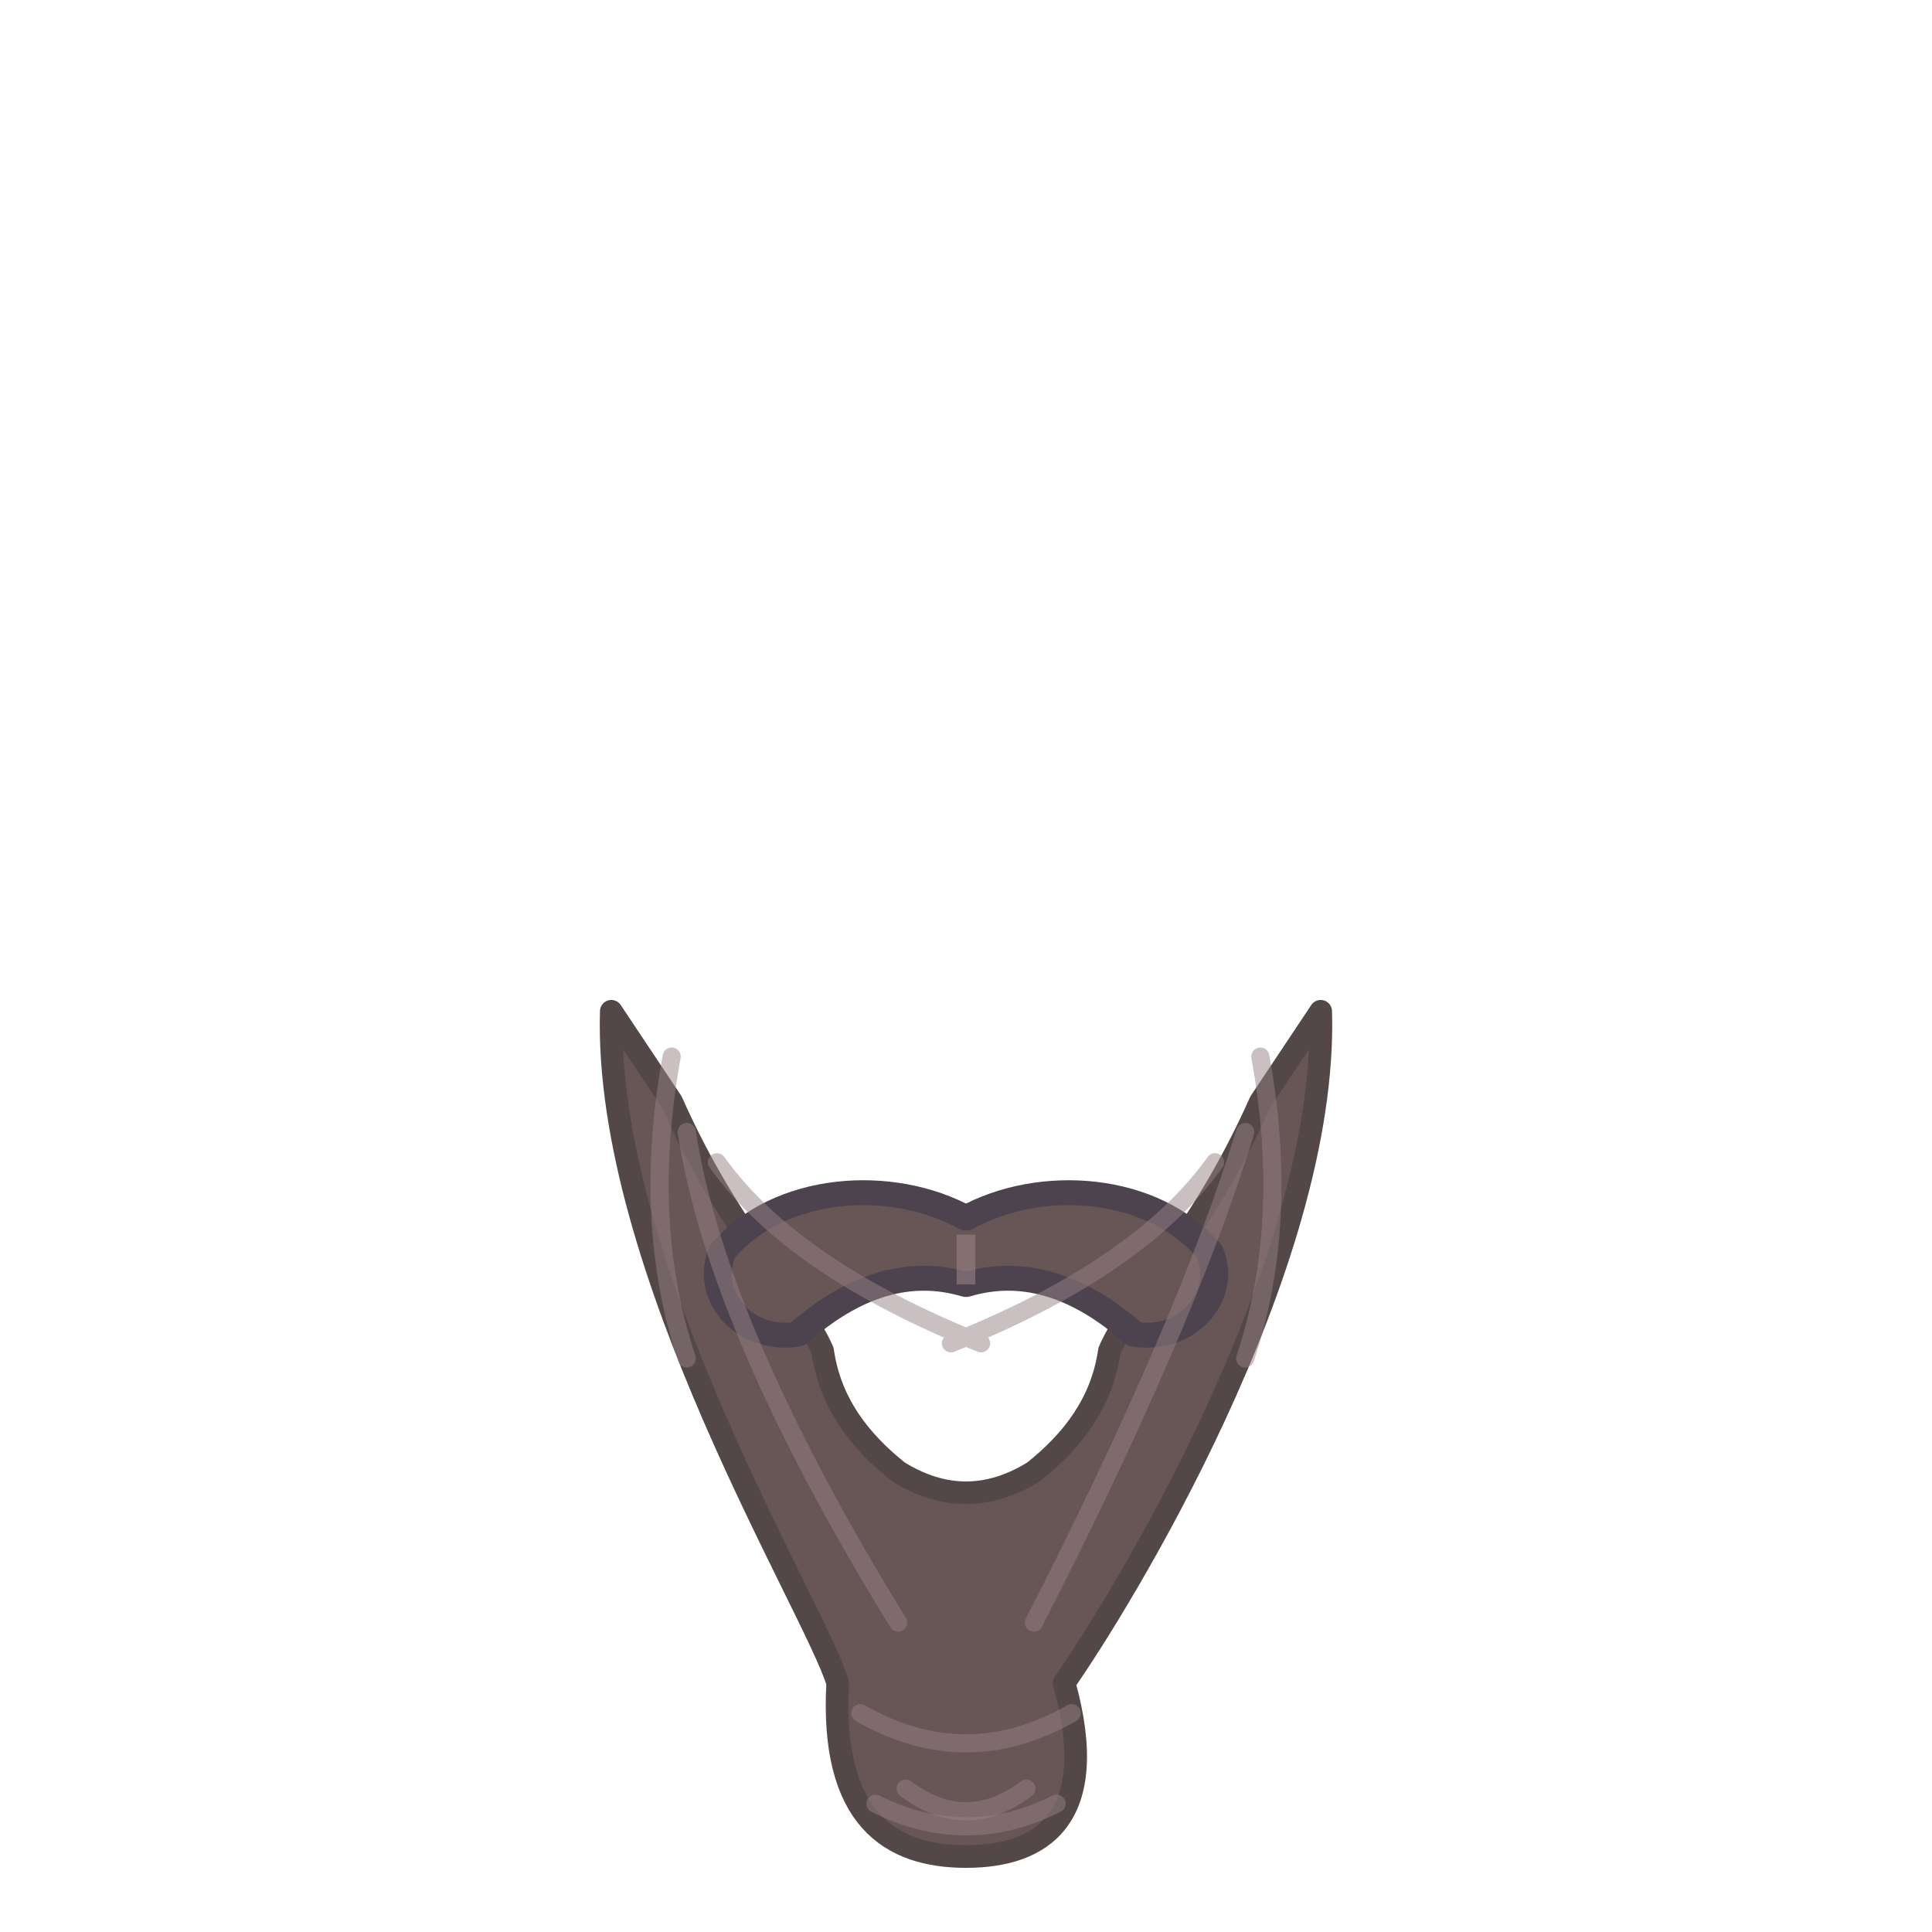
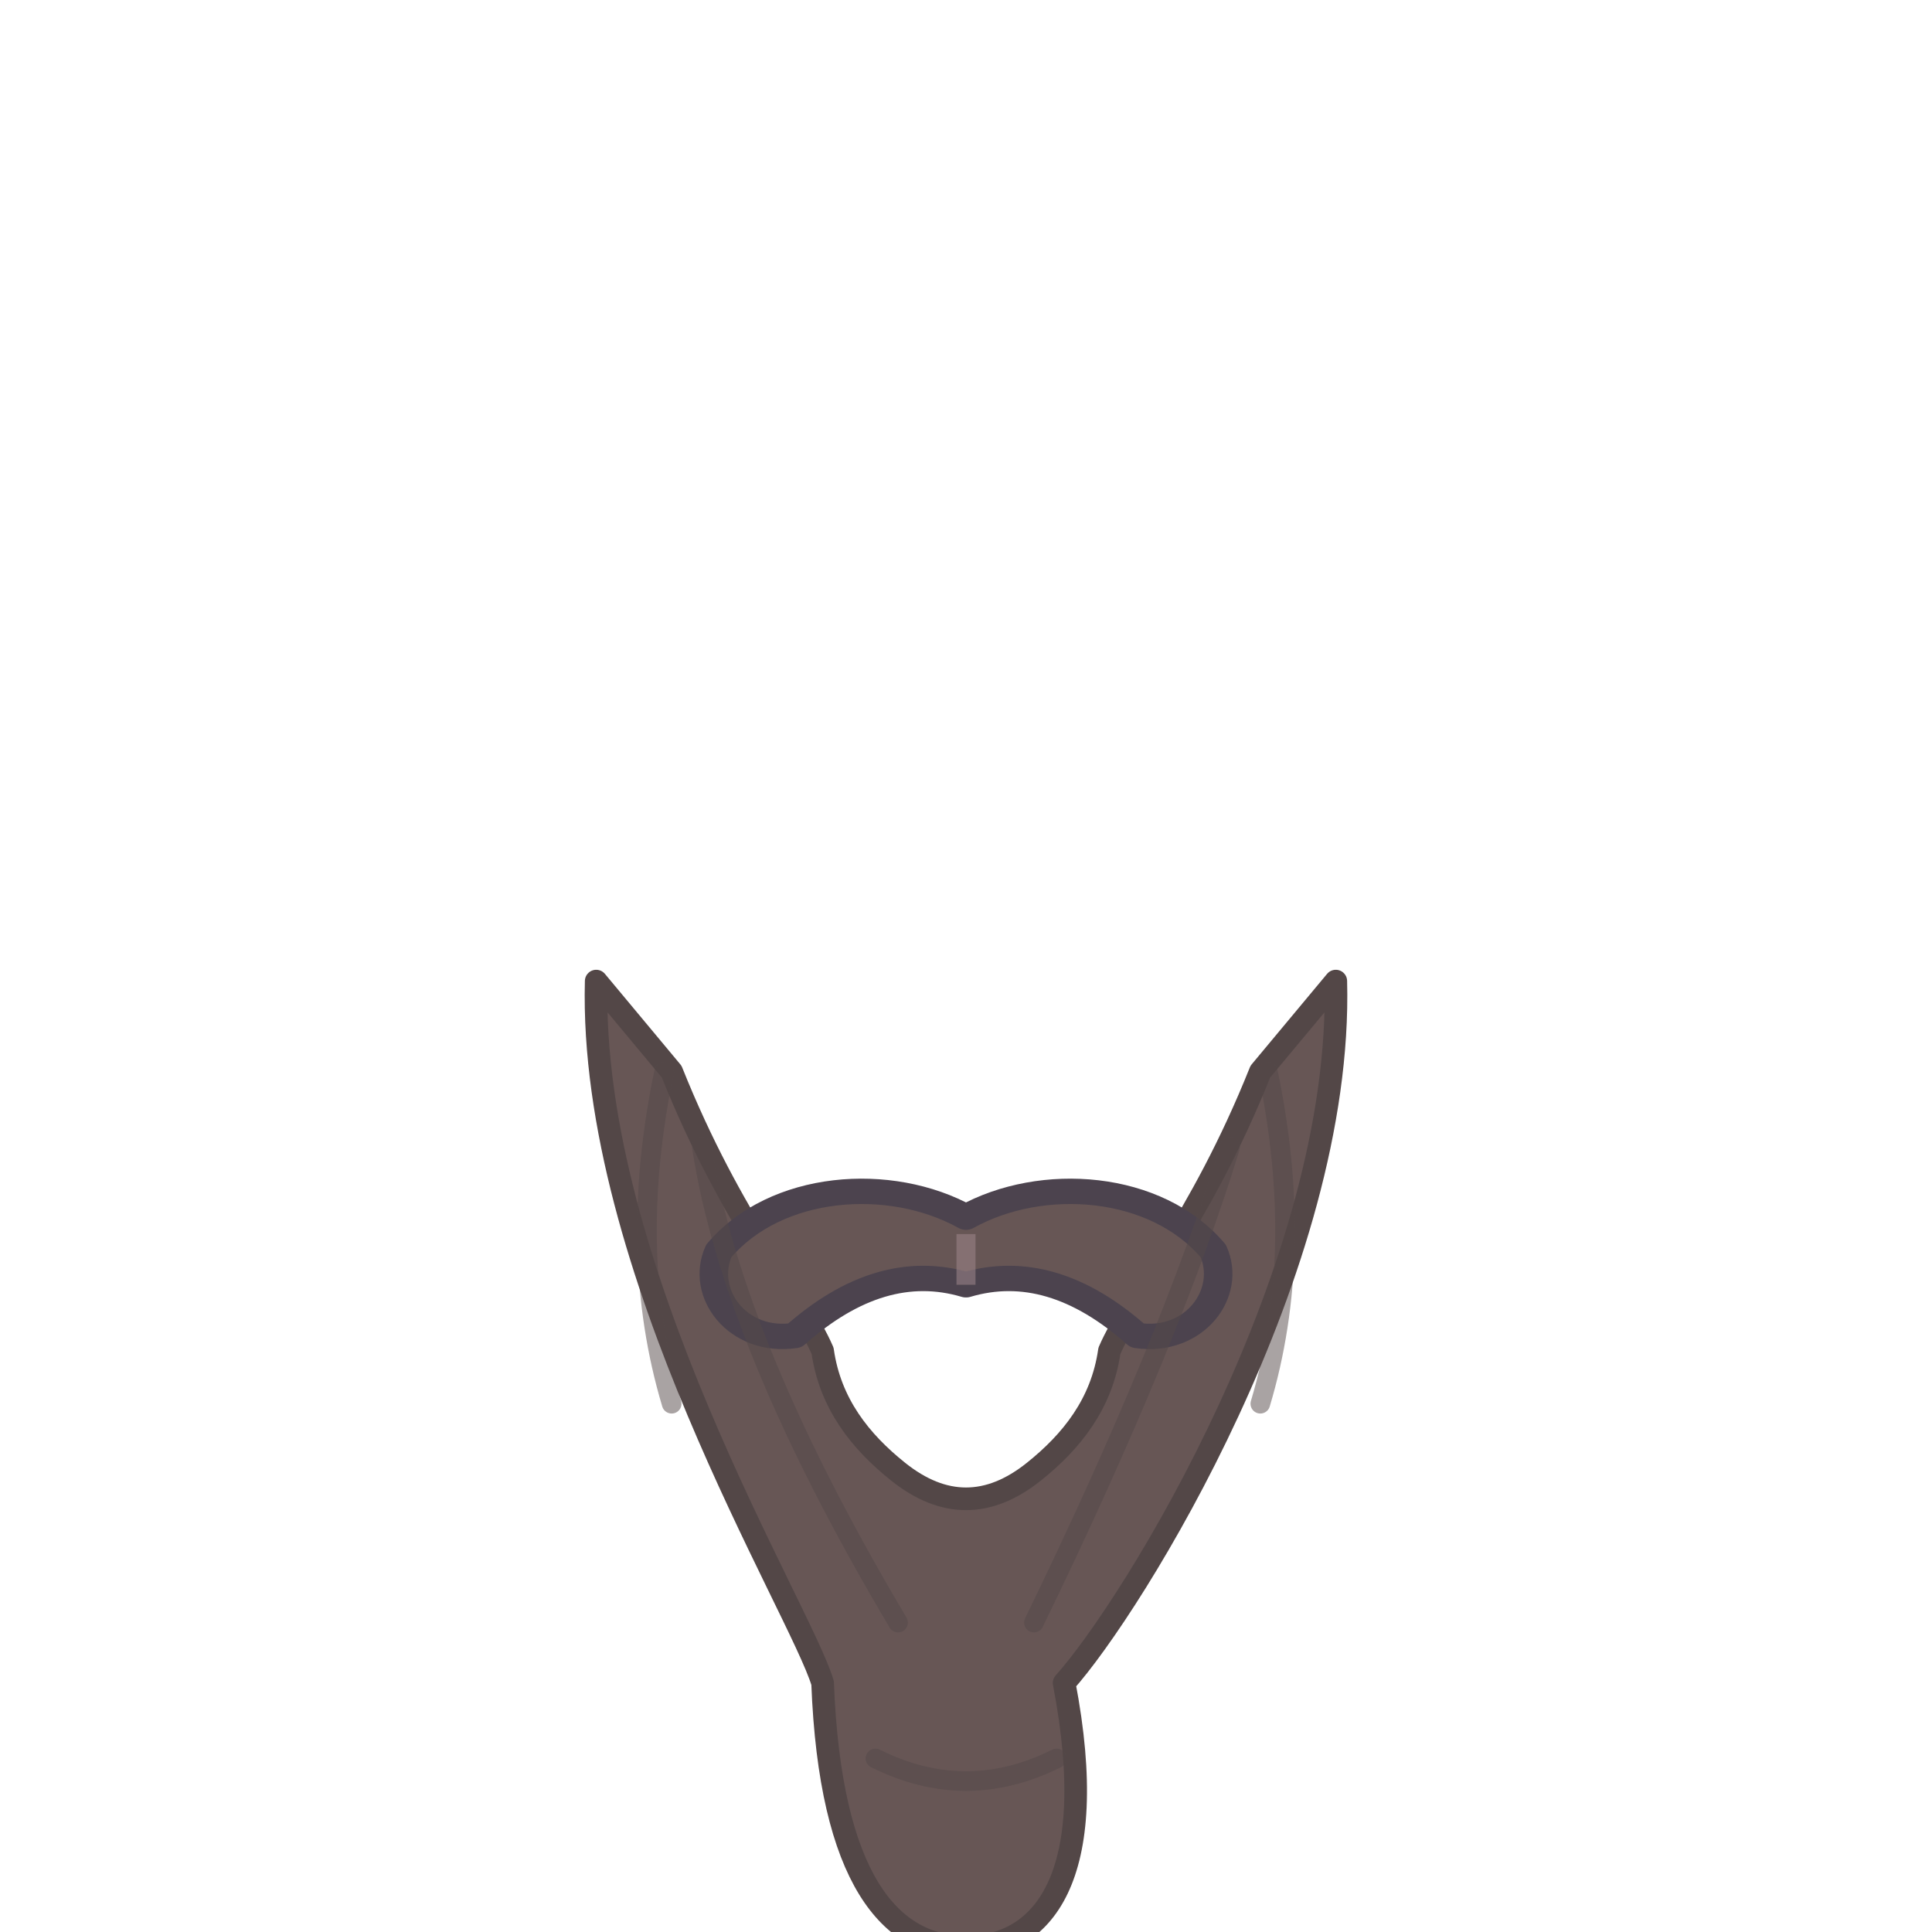
<svg xmlns="http://www.w3.org/2000/svg" viewBox="0 0 256 256" width="256" height="256" fill="none">
  <g opacity="0.82">
-     <path d="M81 134     C80 168 108 213 111 223     C110 241 118 246 128 246 C138 246 146 241 141 223     C148 213 176 168 175 134     L167 146     C159 164 150 172 147 179     C146 186 142 191 137 195     Q128 200.6 119 195     C114 191 110 186 109 179     C106 172 97 164 89 146Z" fill="#453130" stroke="#2d1f1f" stroke-width="3" stroke-linejoin="round" />
-     <g transform="translate(128 168) scale(1.24 1.1) translate(-128 -168)">
+     <path d="M79 130     C78 168 106 213 109 223     C110 249 118 258 128 258 C138 258 146 249 141 223     C150 213 178 168 177 130     L167 142     C159 162 150 172 147 179     C146 186 142 191 137 195     Q128 202.2 119 195     C114 191 110 186 109 179     C106 172 97 162 89 142Z" fill="#453130" stroke="#2d1f1f" stroke-width="3" stroke-linejoin="round" />
+     <g transform="translate(128 168) scale(1.26 1.12) translate(-128 -168)">
      <path d="M128 162 C120 157 108 158 102 166 C100 171 104 177 110 176 C116 170 122 168 128 170 C134 168 140 170 146 176 C152 177 156 171 154 166 C148 158 136 157 128 162Z" fill="#453130" stroke="#241a27" stroke-width="3" stroke-linejoin="round" />
      <path d="M128 164 V170" stroke="#82666a" stroke-width="2" opacity=".6" />
    </g>
-     <path d="M95 154 Q105 168 130 178 M161 154 Q151 168 126 178 M91 150 Q95 176 119 215 M165 150 Q157 176 137 215 M114 227 Q128 235 142 227" stroke="#82666a" stroke-width="2.4" fill="none" opacity=".5" stroke-linecap="round" />
-     <path d="M116 239 Q128 245 140 239" stroke="#82666a" stroke-width="2.4" fill="none" opacity=".5" stroke-linecap="round" />
-     <path d="M89 140 q-4 22 2 40 M167 140 q4 22 -2 40 M120 237 q8 6 16 0" stroke="#82666a" stroke-width="2.4" fill="none" opacity=".5" stroke-linecap="round" />
+     <path d="M93 152 Q97 178 119 215 M163 152 Q155 178 137 215 M116 233 Q128 239 140 233" stroke="#2d1f1f" stroke-width="2.6" fill="none" opacity=".5" stroke-linecap="round" />
+     <path d="M88 142 q-5 24 1 44 M168 142 q5 24 -1 44" stroke="#2d1f1f" stroke-width="2.6" fill="none" opacity=".5" stroke-linecap="round" />
  </g>
</svg>
